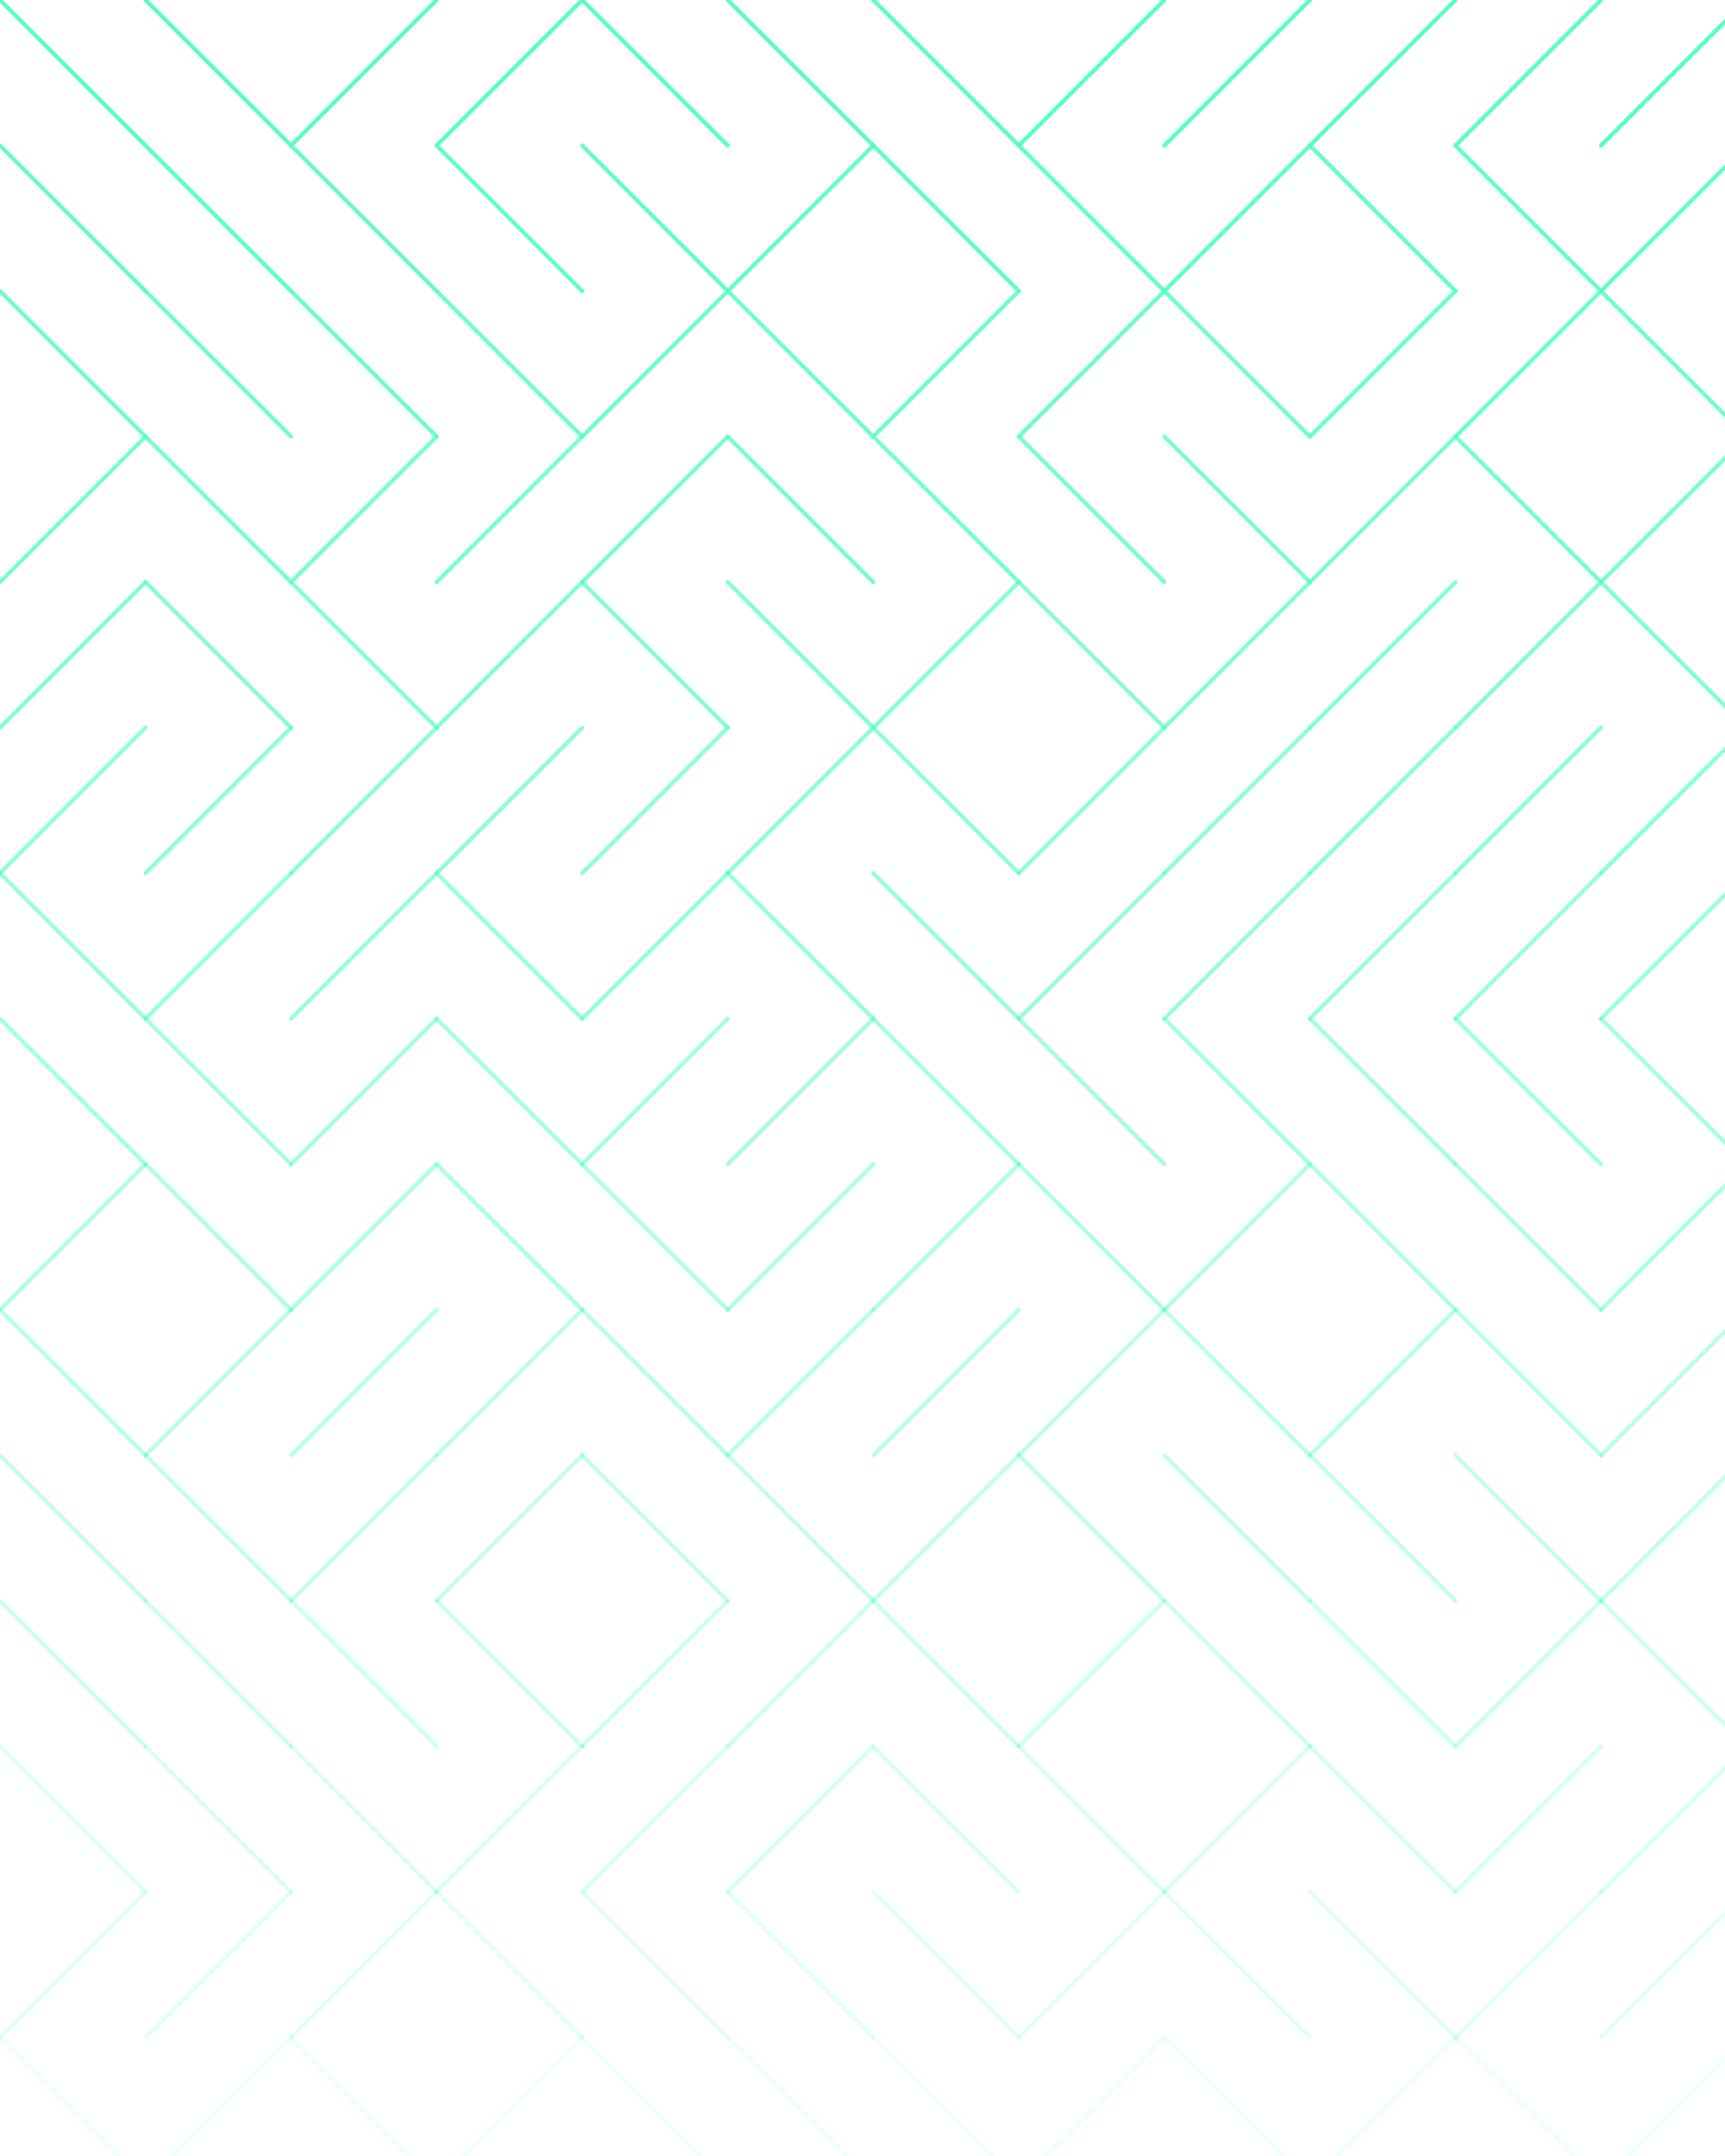
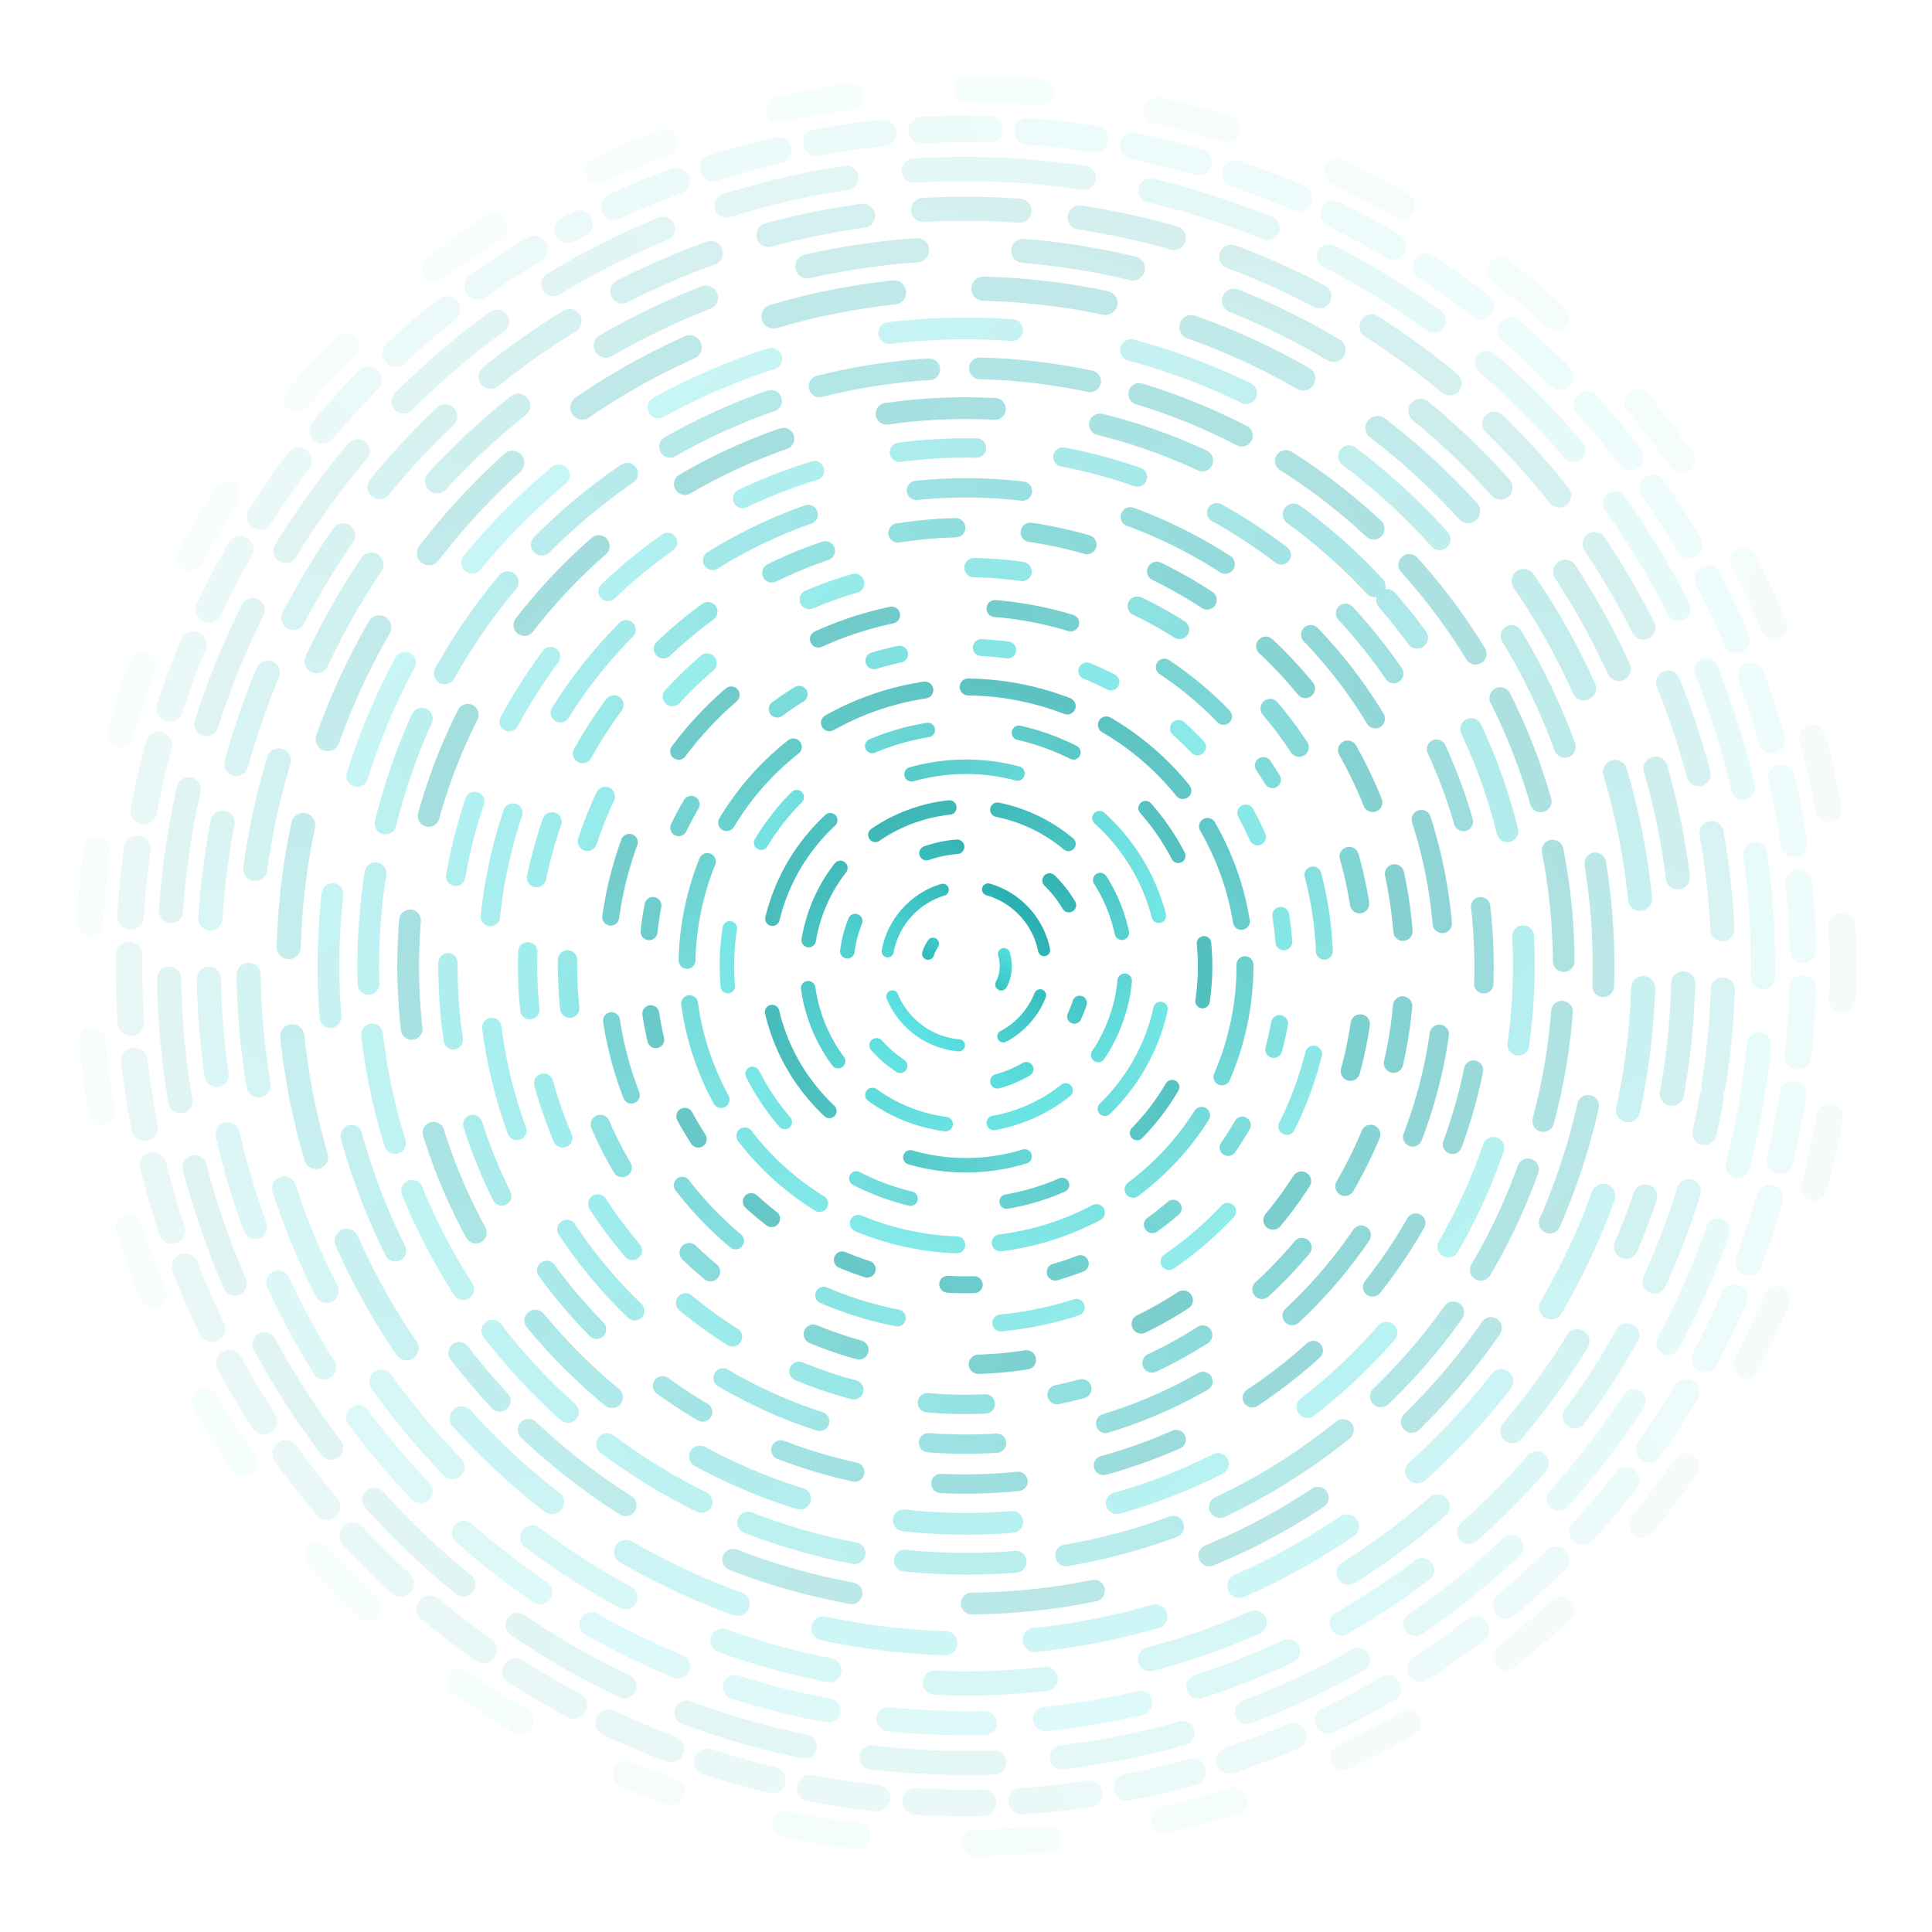
- <svg xmlns="http://www.w3.org/2000/svg" version="1.1" viewBox="0 0 640 800">
-   <g stroke-width="1.5" stroke="hsl(158, 100%, 67%)" fill="none" stroke-linecap="round">
-     <line x1="0" y1="0" x2="54" y2="54" opacity="1.00" />
-     <line x1="54" y1="0" x2="108" y2="54" opacity="1.00" />
-     <line x1="162" y1="0" x2="108" y2="54" opacity="1.00" />
-     <line x1="216" y1="0" x2="162" y2="54" opacity="1.00" />
-     <line x1="216" y1="0" x2="270" y2="54" opacity="1.00" />
-     <line x1="270" y1="0" x2="324" y2="54" opacity="1.00" />
-     <line x1="324" y1="0" x2="378" y2="54" opacity="1.00" />
-     <line x1="432" y1="0" x2="378" y2="54" opacity="1.00" />
-     <line x1="486" y1="0" x2="432" y2="54" opacity="1.00" />
-     <line x1="540" y1="0" x2="486" y2="54" opacity="1.00" />
-     <line x1="594" y1="0" x2="540" y2="54" opacity="1.00" />
-     <line x1="648" y1="0" x2="594" y2="54" opacity="1.00" />
-     <line x1="0" y1="54" x2="54" y2="108" opacity="0.94" />
-     <line x1="54" y1="54" x2="108" y2="108" opacity="0.94" />
-     <line x1="108" y1="54" x2="162" y2="108" opacity="0.94" />
-     <line x1="162" y1="54" x2="216" y2="108" opacity="0.94" />
-     <line x1="216" y1="54" x2="270" y2="108" opacity="0.94" />
-     <line x1="324" y1="54" x2="270" y2="108" opacity="0.94" />
-     <line x1="324" y1="54" x2="378" y2="108" opacity="0.94" />
-     <line x1="378" y1="54" x2="432" y2="108" opacity="0.94" />
-     <line x1="486" y1="54" x2="432" y2="108" opacity="0.94" />
-     <line x1="486" y1="54" x2="540" y2="108" opacity="0.94" />
-     <line x1="540" y1="54" x2="594" y2="108" opacity="0.94" />
-     <line x1="648" y1="54" x2="594" y2="108" opacity="0.94" />
-     <line x1="0" y1="108" x2="54" y2="162" opacity="0.87" />
-     <line x1="54" y1="108" x2="108" y2="162" opacity="0.87" />
-     <line x1="108" y1="108" x2="162" y2="162" opacity="0.87" />
-     <line x1="162" y1="108" x2="216" y2="162" opacity="0.87" />
-     <line x1="270" y1="108" x2="216" y2="162" opacity="0.87" />
-     <line x1="270" y1="108" x2="324" y2="162" opacity="0.87" />
-     <line x1="378" y1="108" x2="324" y2="162" opacity="0.87" />
-     <line x1="432" y1="108" x2="378" y2="162" opacity="0.87" />
-     <line x1="432" y1="108" x2="486" y2="162" opacity="0.87" />
-     <line x1="540" y1="108" x2="486" y2="162" opacity="0.87" />
-     <line x1="594" y1="108" x2="540" y2="162" opacity="0.87" />
-     <line x1="594" y1="108" x2="648" y2="162" opacity="0.87" />
-     <line x1="54" y1="162" x2="0" y2="216" opacity="0.81" />
-     <line x1="54" y1="162" x2="108" y2="216" opacity="0.81" />
-     <line x1="162" y1="162" x2="108" y2="216" opacity="0.81" />
-     <line x1="216" y1="162" x2="162" y2="216" opacity="0.81" />
-     <line x1="270" y1="162" x2="216" y2="216" opacity="0.81" />
-     <line x1="270" y1="162" x2="324" y2="216" opacity="0.81" />
-     <line x1="324" y1="162" x2="378" y2="216" opacity="0.81" />
-     <line x1="378" y1="162" x2="432" y2="216" opacity="0.81" />
-     <line x1="432" y1="162" x2="486" y2="216" opacity="0.81" />
-     <line x1="540" y1="162" x2="486" y2="216" opacity="0.81" />
-     <line x1="540" y1="162" x2="594" y2="216" opacity="0.81" />
-     <line x1="648" y1="162" x2="594" y2="216" opacity="0.81" />
-     <line x1="54" y1="216" x2="0" y2="270" opacity="0.74" />
-     <line x1="54" y1="216" x2="108" y2="270" opacity="0.74" />
-     <line x1="108" y1="216" x2="162" y2="270" opacity="0.74" />
-     <line x1="216" y1="216" x2="162" y2="270" opacity="0.74" />
-     <line x1="216" y1="216" x2="270" y2="270" opacity="0.74" />
-     <line x1="270" y1="216" x2="324" y2="270" opacity="0.74" />
-     <line x1="378" y1="216" x2="324" y2="270" opacity="0.74" />
-     <line x1="378" y1="216" x2="432" y2="270" opacity="0.74" />
-     <line x1="486" y1="216" x2="432" y2="270" opacity="0.74" />
-     <line x1="540" y1="216" x2="486" y2="270" opacity="0.74" />
-     <line x1="594" y1="216" x2="540" y2="270" opacity="0.74" />
-     <line x1="594" y1="216" x2="648" y2="270" opacity="0.74" />
-     <line x1="54" y1="270" x2="0" y2="324" opacity="0.68" />
-     <line x1="108" y1="270" x2="54" y2="324" opacity="0.68" />
-     <line x1="162" y1="270" x2="108" y2="324" opacity="0.68" />
-     <line x1="216" y1="270" x2="162" y2="324" opacity="0.68" />
-     <line x1="270" y1="270" x2="216" y2="324" opacity="0.68" />
-     <line x1="324" y1="270" x2="270" y2="324" opacity="0.68" />
-     <line x1="324" y1="270" x2="378" y2="324" opacity="0.68" />
-     <line x1="432" y1="270" x2="378" y2="324" opacity="0.68" />
-     <line x1="486" y1="270" x2="432" y2="324" opacity="0.68" />
-     <line x1="540" y1="270" x2="486" y2="324" opacity="0.68" />
-     <line x1="594" y1="270" x2="540" y2="324" opacity="0.68" />
-     <line x1="648" y1="270" x2="594" y2="324" opacity="0.68" />
-     <line x1="0" y1="324" x2="54" y2="378" opacity="0.62" />
-     <line x1="108" y1="324" x2="54" y2="378" opacity="0.62" />
-     <line x1="162" y1="324" x2="108" y2="378" opacity="0.62" />
-     <line x1="162" y1="324" x2="216" y2="378" opacity="0.62" />
-     <line x1="270" y1="324" x2="216" y2="378" opacity="0.62" />
-     <line x1="270" y1="324" x2="324" y2="378" opacity="0.62" />
-     <line x1="324" y1="324" x2="378" y2="378" opacity="0.62" />
-     <line x1="432" y1="324" x2="378" y2="378" opacity="0.62" />
-     <line x1="486" y1="324" x2="432" y2="378" opacity="0.62" />
-     <line x1="540" y1="324" x2="486" y2="378" opacity="0.62" />
-     <line x1="594" y1="324" x2="540" y2="378" opacity="0.62" />
-     <line x1="648" y1="324" x2="594" y2="378" opacity="0.62" />
-     <line x1="0" y1="378" x2="54" y2="432" opacity="0.55" />
-     <line x1="54" y1="378" x2="108" y2="432" opacity="0.55" />
-     <line x1="162" y1="378" x2="108" y2="432" opacity="0.55" />
-     <line x1="162" y1="378" x2="216" y2="432" opacity="0.55" />
-     <line x1="270" y1="378" x2="216" y2="432" opacity="0.55" />
-     <line x1="324" y1="378" x2="270" y2="432" opacity="0.55" />
-     <line x1="324" y1="378" x2="378" y2="432" opacity="0.55" />
-     <line x1="378" y1="378" x2="432" y2="432" opacity="0.55" />
-     <line x1="432" y1="378" x2="486" y2="432" opacity="0.55" />
-     <line x1="486" y1="378" x2="540" y2="432" opacity="0.55" />
-     <line x1="540" y1="378" x2="594" y2="432" opacity="0.55" />
-     <line x1="594" y1="378" x2="648" y2="432" opacity="0.55" />
-     <line x1="54" y1="432" x2="0" y2="486" opacity="0.49" />
-     <line x1="54" y1="432" x2="108" y2="486" opacity="0.49" />
-     <line x1="162" y1="432" x2="108" y2="486" opacity="0.49" />
-     <line x1="162" y1="432" x2="216" y2="486" opacity="0.49" />
-     <line x1="216" y1="432" x2="270" y2="486" opacity="0.49" />
-     <line x1="324" y1="432" x2="270" y2="486" opacity="0.49" />
-     <line x1="378" y1="432" x2="324" y2="486" opacity="0.49" />
-     <line x1="378" y1="432" x2="432" y2="486" opacity="0.49" />
-     <line x1="486" y1="432" x2="432" y2="486" opacity="0.49" />
-     <line x1="486" y1="432" x2="540" y2="486" opacity="0.49" />
-     <line x1="540" y1="432" x2="594" y2="486" opacity="0.49" />
-     <line x1="648" y1="432" x2="594" y2="486" opacity="0.49" />
-     <line x1="0" y1="486" x2="54" y2="540" opacity="0.42" />
-     <line x1="108" y1="486" x2="54" y2="540" opacity="0.42" />
-     <line x1="162" y1="486" x2="108" y2="540" opacity="0.42" />
-     <line x1="216" y1="486" x2="162" y2="540" opacity="0.42" />
-     <line x1="216" y1="486" x2="270" y2="540" opacity="0.42" />
-     <line x1="324" y1="486" x2="270" y2="540" opacity="0.42" />
-     <line x1="378" y1="486" x2="324" y2="540" opacity="0.42" />
-     <line x1="432" y1="486" x2="378" y2="540" opacity="0.42" />
-     <line x1="432" y1="486" x2="486" y2="540" opacity="0.42" />
-     <line x1="540" y1="486" x2="486" y2="540" opacity="0.42" />
-     <line x1="540" y1="486" x2="594" y2="540" opacity="0.42" />
-     <line x1="648" y1="486" x2="594" y2="540" opacity="0.42" />
-     <line x1="0" y1="540" x2="54" y2="594" opacity="0.36" />
-     <line x1="54" y1="540" x2="108" y2="594" opacity="0.36" />
-     <line x1="162" y1="540" x2="108" y2="594" opacity="0.36" />
-     <line x1="216" y1="540" x2="162" y2="594" opacity="0.36" />
-     <line x1="216" y1="540" x2="270" y2="594" opacity="0.36" />
-     <line x1="270" y1="540" x2="324" y2="594" opacity="0.36" />
-     <line x1="378" y1="540" x2="324" y2="594" opacity="0.36" />
-     <line x1="378" y1="540" x2="432" y2="594" opacity="0.36" />
-     <line x1="432" y1="540" x2="486" y2="594" opacity="0.36" />
-     <line x1="486" y1="540" x2="540" y2="594" opacity="0.36" />
-     <line x1="540" y1="540" x2="594" y2="594" opacity="0.36" />
-     <line x1="648" y1="540" x2="594" y2="594" opacity="0.36" />
-     <line x1="0" y1="594" x2="54" y2="648" opacity="0.29" />
-     <line x1="54" y1="594" x2="108" y2="648" opacity="0.29" />
-     <line x1="108" y1="594" x2="162" y2="648" opacity="0.29" />
-     <line x1="162" y1="594" x2="216" y2="648" opacity="0.29" />
-     <line x1="270" y1="594" x2="216" y2="648" opacity="0.29" />
-     <line x1="324" y1="594" x2="270" y2="648" opacity="0.29" />
-     <line x1="324" y1="594" x2="378" y2="648" opacity="0.29" />
-     <line x1="432" y1="594" x2="378" y2="648" opacity="0.29" />
-     <line x1="432" y1="594" x2="486" y2="648" opacity="0.29" />
-     <line x1="486" y1="594" x2="540" y2="648" opacity="0.29" />
-     <line x1="594" y1="594" x2="540" y2="648" opacity="0.29" />
-     <line x1="594" y1="594" x2="648" y2="648" opacity="0.29" />
-     <line x1="0" y1="648" x2="54" y2="702" opacity="0.23" />
-     <line x1="54" y1="648" x2="108" y2="702" opacity="0.23" />
-     <line x1="108" y1="648" x2="162" y2="702" opacity="0.23" />
-     <line x1="216" y1="648" x2="162" y2="702" opacity="0.23" />
-     <line x1="270" y1="648" x2="216" y2="702" opacity="0.23" />
-     <line x1="324" y1="648" x2="270" y2="702" opacity="0.23" />
-     <line x1="324" y1="648" x2="378" y2="702" opacity="0.23" />
-     <line x1="378" y1="648" x2="432" y2="702" opacity="0.23" />
-     <line x1="486" y1="648" x2="432" y2="702" opacity="0.23" />
-     <line x1="486" y1="648" x2="540" y2="702" opacity="0.23" />
-     <line x1="594" y1="648" x2="540" y2="702" opacity="0.23" />
-     <line x1="648" y1="648" x2="594" y2="702" opacity="0.23" />
-     <line x1="54" y1="702" x2="0" y2="756" opacity="0.17" />
-     <line x1="108" y1="702" x2="54" y2="756" opacity="0.17" />
-     <line x1="162" y1="702" x2="108" y2="756" opacity="0.17" />
-     <line x1="162" y1="702" x2="216" y2="756" opacity="0.17" />
-     <line x1="216" y1="702" x2="270" y2="756" opacity="0.17" />
-     <line x1="270" y1="702" x2="324" y2="756" opacity="0.17" />
-     <line x1="324" y1="702" x2="378" y2="756" opacity="0.17" />
-     <line x1="432" y1="702" x2="378" y2="756" opacity="0.17" />
-     <line x1="432" y1="702" x2="486" y2="756" opacity="0.17" />
-     <line x1="486" y1="702" x2="540" y2="756" opacity="0.17" />
-     <line x1="594" y1="702" x2="540" y2="756" opacity="0.17" />
-     <line x1="648" y1="702" x2="594" y2="756" opacity="0.17" />
-     <line x1="0" y1="756" x2="54" y2="810" opacity="0.10" />
-     <line x1="108" y1="756" x2="54" y2="810" opacity="0.10" />
-     <line x1="108" y1="756" x2="162" y2="810" opacity="0.10" />
-     <line x1="216" y1="756" x2="162" y2="810" opacity="0.10" />
-     <line x1="216" y1="756" x2="270" y2="810" opacity="0.10" />
-     <line x1="270" y1="756" x2="324" y2="810" opacity="0.10" />
-     <line x1="324" y1="756" x2="378" y2="810" opacity="0.10" />
-     <line x1="432" y1="756" x2="378" y2="810" opacity="0.10" />
-     <line x1="432" y1="756" x2="486" y2="810" opacity="0.10" />
-     <line x1="540" y1="756" x2="486" y2="810" opacity="0.10" />
-     <line x1="540" y1="756" x2="594" y2="810" opacity="0.10" />
-     <line x1="648" y1="756" x2="594" y2="810" opacity="0.10" />
+ <svg xmlns="http://www.w3.org/2000/svg" version="1.1" viewBox="0 0 800 800">
+   <defs>
+     <linearGradient x1="50%" y1="0%" x2="50%" y2="100%" id="vvvortex-grad">
+       <stop stop-color="hsl(180, 69%, 40%)" stop-opacity="1" offset="0%" />
+       <stop stop-color="hsl(180, 69%, 60%)" stop-opacity="1" offset="100%" />
+     </linearGradient>
+   </defs>
+   <g stroke="url(#vvvortex-grad)" fill="none" stroke-linecap="round">
+     <circle r="363" cx="400" cy="400" stroke-width="11" stroke-dasharray="30 49" stroke-dashoffset="25" transform="rotate(112, 400, 400)" opacity="0.05" />
+     <circle r="346.5" cx="400" cy="400" stroke-width="11" stroke-dasharray="28 16" stroke-dashoffset="25" transform="rotate(242, 400, 400)" opacity="0.10" />
+     <circle r="330" cx="400" cy="400" stroke-width="10" stroke-dasharray="51 28" stroke-dashoffset="25" transform="rotate(274, 400, 400)" opacity="0.14" />
+     <circle r="313.5" cx="400" cy="400" stroke-width="10" stroke-dasharray="40 25" stroke-dashoffset="25" transform="rotate(10, 400, 400)" opacity="0.19" />
+     <circle r="297" cx="400" cy="400" stroke-width="10" stroke-dasharray="46 44" stroke-dashoffset="25" transform="rotate(19, 400, 400)" opacity="0.23" />
+     <circle r="280.5" cx="400" cy="400" stroke-width="10" stroke-dasharray="51 37" stroke-dashoffset="25" transform="rotate(349, 400, 400)" opacity="0.28" />
+     <circle r="264" cx="400" cy="400" stroke-width="9" stroke-dasharray="51 50" stroke-dashoffset="25" transform="rotate(137, 400, 400)" opacity="0.32" />
+     <circle r="247.5" cx="400" cy="400" stroke-width="9" stroke-dasharray="46 21" stroke-dashoffset="25" transform="rotate(60, 400, 400)" opacity="0.37" />
+     <circle r="231" cx="400" cy="400" stroke-width="9" stroke-dasharray="45 44" stroke-dashoffset="25" transform="rotate(319, 400, 400)" opacity="0.41" />
+     <circle r="214.5" cx="400" cy="400" stroke-width="8" stroke-dasharray="32 36" stroke-dashoffset="25" transform="rotate(124, 400, 400)" opacity="0.46" />
+     <circle r="198" cx="400" cy="400" stroke-width="8" stroke-dasharray="44 46" stroke-dashoffset="25" transform="rotate(89, 400, 400)" opacity="0.50" />
+     <circle r="181.5" cx="400" cy="400" stroke-width="8" stroke-dasharray="24 31" stroke-dashoffset="25" transform="rotate(78, 400, 400)" opacity="0.55" />
+     <circle r="165" cx="400" cy="400" stroke-width="8" stroke-dasharray="20 50" stroke-dashoffset="25" transform="rotate(134, 400, 400)" opacity="0.59" />
+     <circle r="148.5" cx="400" cy="400" stroke-width="7" stroke-dasharray="32 43" stroke-dashoffset="25" transform="rotate(326, 400, 400)" opacity="0.64" />
+     <circle r="132" cx="400" cy="400" stroke-width="7" stroke-dasharray="11 34" stroke-dashoffset="25" transform="rotate(225, 400, 400)" opacity="0.68" />
+     <circle r="115.5" cx="400" cy="400" stroke-width="7" stroke-dasharray="42 18" stroke-dashoffset="25" transform="rotate(15, 400, 400)" opacity="0.73" />
+     <circle r="99" cx="400" cy="400" stroke-width="6" stroke-dasharray="24 38" stroke-dashoffset="25" transform="rotate(82, 400, 400)" opacity="0.77" />
+     <circle r="82.5" cx="400" cy="400" stroke-width="6" stroke-dasharray="48 39" stroke-dashoffset="25" transform="rotate(269, 400, 400)" opacity="0.82" />
+     <circle r="66" cx="400" cy="400" stroke-width="6" stroke-dasharray="33 20" stroke-dashoffset="25" transform="rotate(341, 400, 400)" opacity="0.86" />
+     <circle r="49.5" cx="400" cy="400" stroke-width="6" stroke-dasharray="13 42" stroke-dashoffset="25" transform="rotate(25, 400, 400)" opacity="0.91" />
+     <circle r="33" cx="400" cy="400" stroke-width="5" stroke-dasharray="36 19" stroke-dashoffset="25" transform="rotate(43, 400, 400)" opacity="0.95" />
+     <circle r="16.5" cx="400" cy="400" stroke-width="5" stroke-dasharray="13 49" stroke-dashoffset="25" transform="rotate(214, 400, 400)" opacity="1.00" />
  </g>
</svg>
